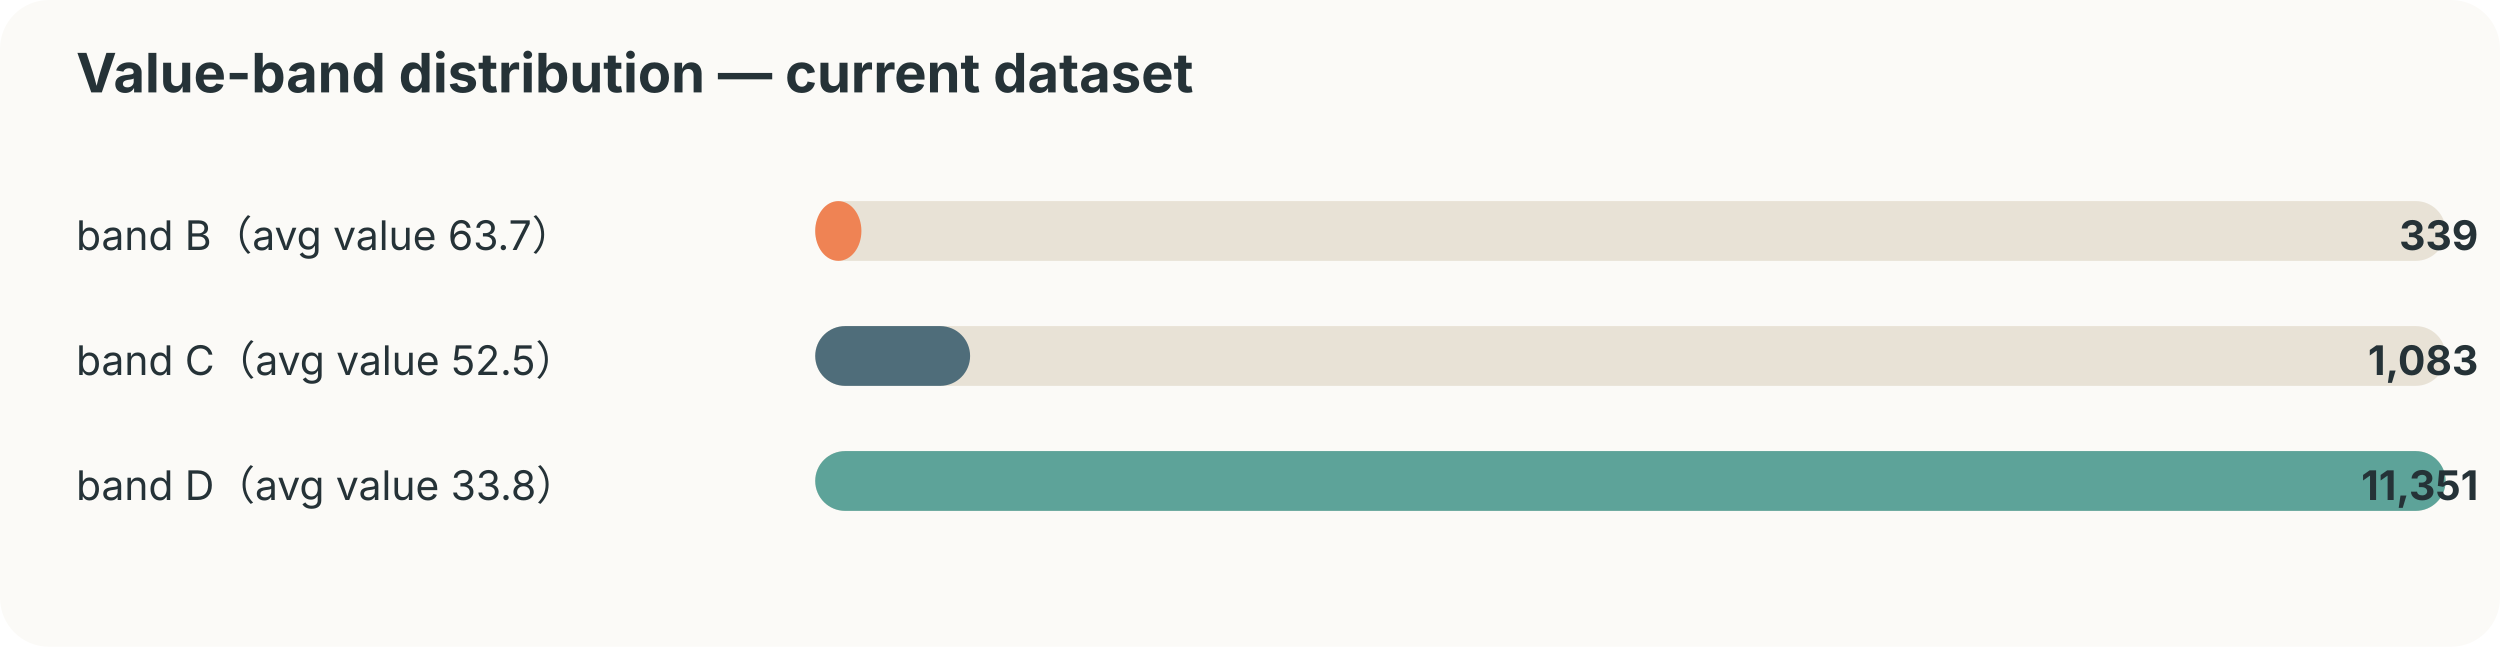
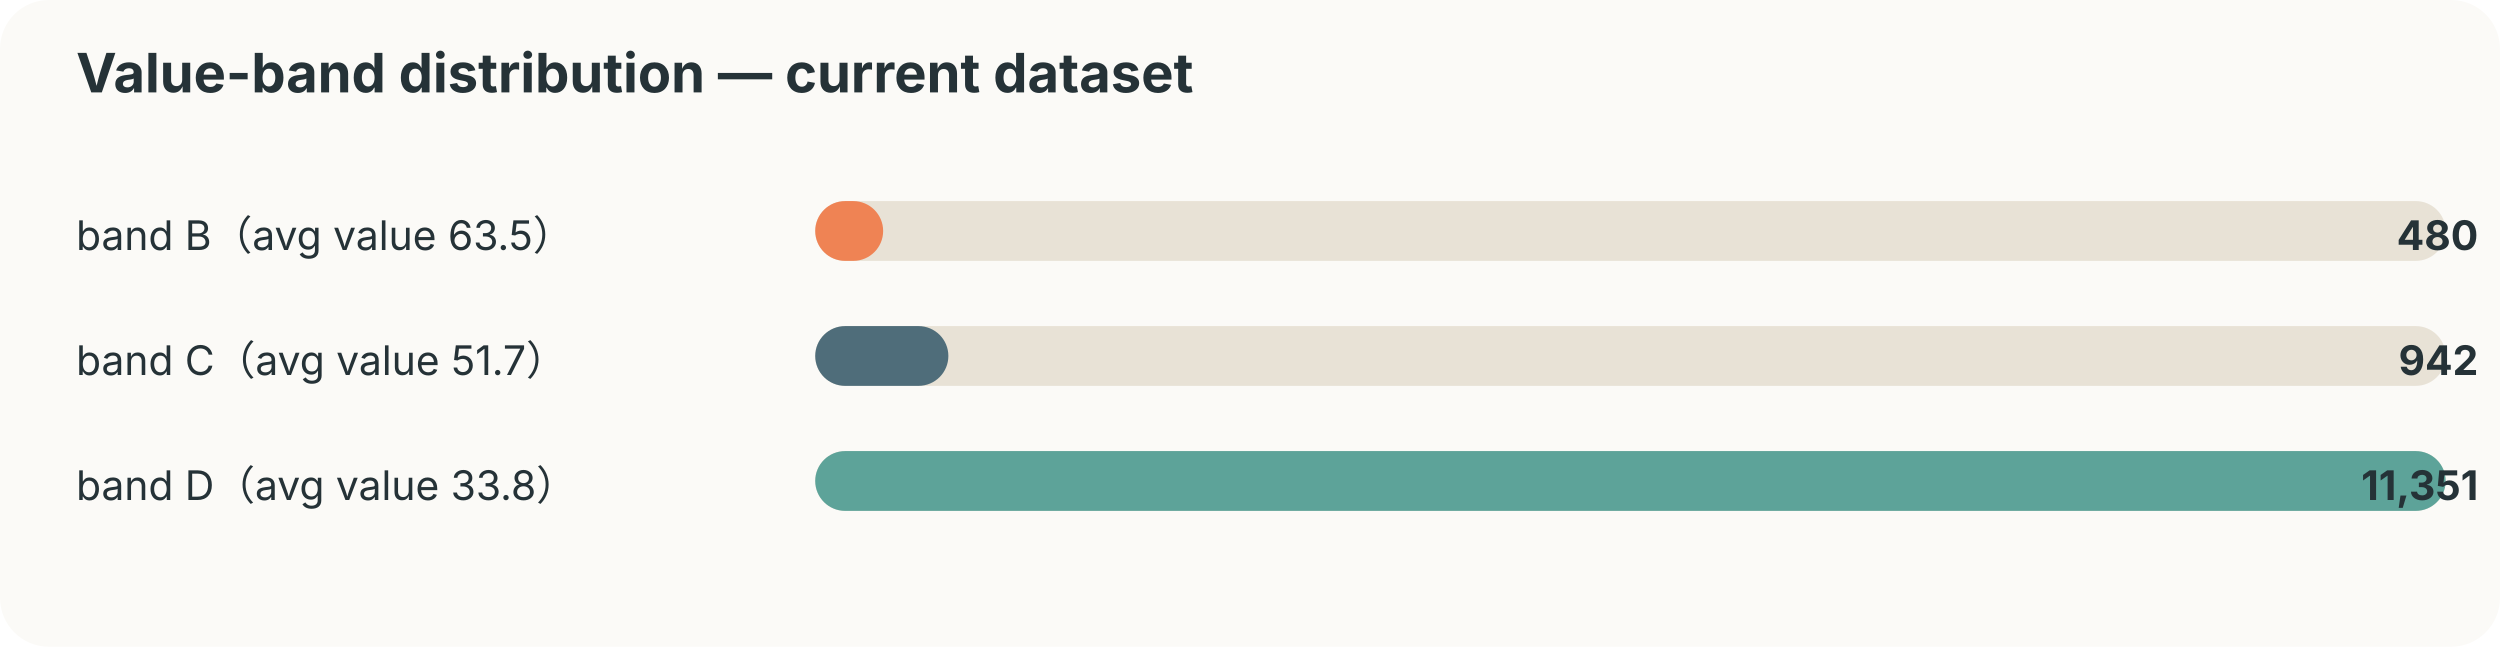
<svg xmlns="http://www.w3.org/2000/svg" width="920" height="238" viewBox="0 0 920 238">
  <style>text{font-family:-apple-system,BlinkMacSystemFont,"Segoe UI",sans-serif;fill:#253237} .muted{fill:#6b7a80;font-size:12px}</style>
  <rect width="100%" height="100%" rx="18" fill="#fbfaf7" />
  <text x="28" y="34" font-size="20" font-weight="700">Value-band distribution — current dataset</text>
-   <text x="28" y="92" font-size="15">band B（avg value 63.7）</text>
+   <text x="28" y="92" font-size="15">band B（avg value 63.5）</text>
  <rect x="300" y="74" width="600" height="22" rx="11" fill="#e8e2d6" />
-   <rect x="300" y="74" width="17" height="22" rx="11" fill="#ef8354" />
-   <text x="912" y="92" text-anchor="end" font-size="15" font-weight="700">339</text>
-   <text x="28" y="138" font-size="15">band C（avg value 52.5）</text>
+   <rect x="300" y="74" width="25" height="22" rx="11" fill="#ef8354" />
+   <text x="912" y="92" text-anchor="end" font-size="15" font-weight="700">480</text>
+   <text x="28" y="138" font-size="15">band C（avg value 51.7）</text>
  <rect x="300" y="120" width="600" height="22" rx="11" fill="#e8e2d6" />
-   <rect x="300" y="120" width="57" height="22" rx="11" fill="#4f6d7a" />
-   <text x="912" y="138" text-anchor="end" font-size="15" font-weight="700">1,083</text>
+   <rect x="300" y="120" width="49" height="22" rx="11" fill="#4f6d7a" />
+   <text x="912" y="138" text-anchor="end" font-size="15" font-weight="700">942</text>
  <text x="28" y="184" font-size="15">band D（avg value 33.8）</text>
  <rect x="300" y="166" width="600" height="22" rx="11" fill="#e8e2d6" />
  <rect x="300" y="166" width="600" height="22" rx="11" fill="#5da399" />
  <text x="912" y="184" text-anchor="end" font-size="15" font-weight="700">11,351</text>
</svg>
